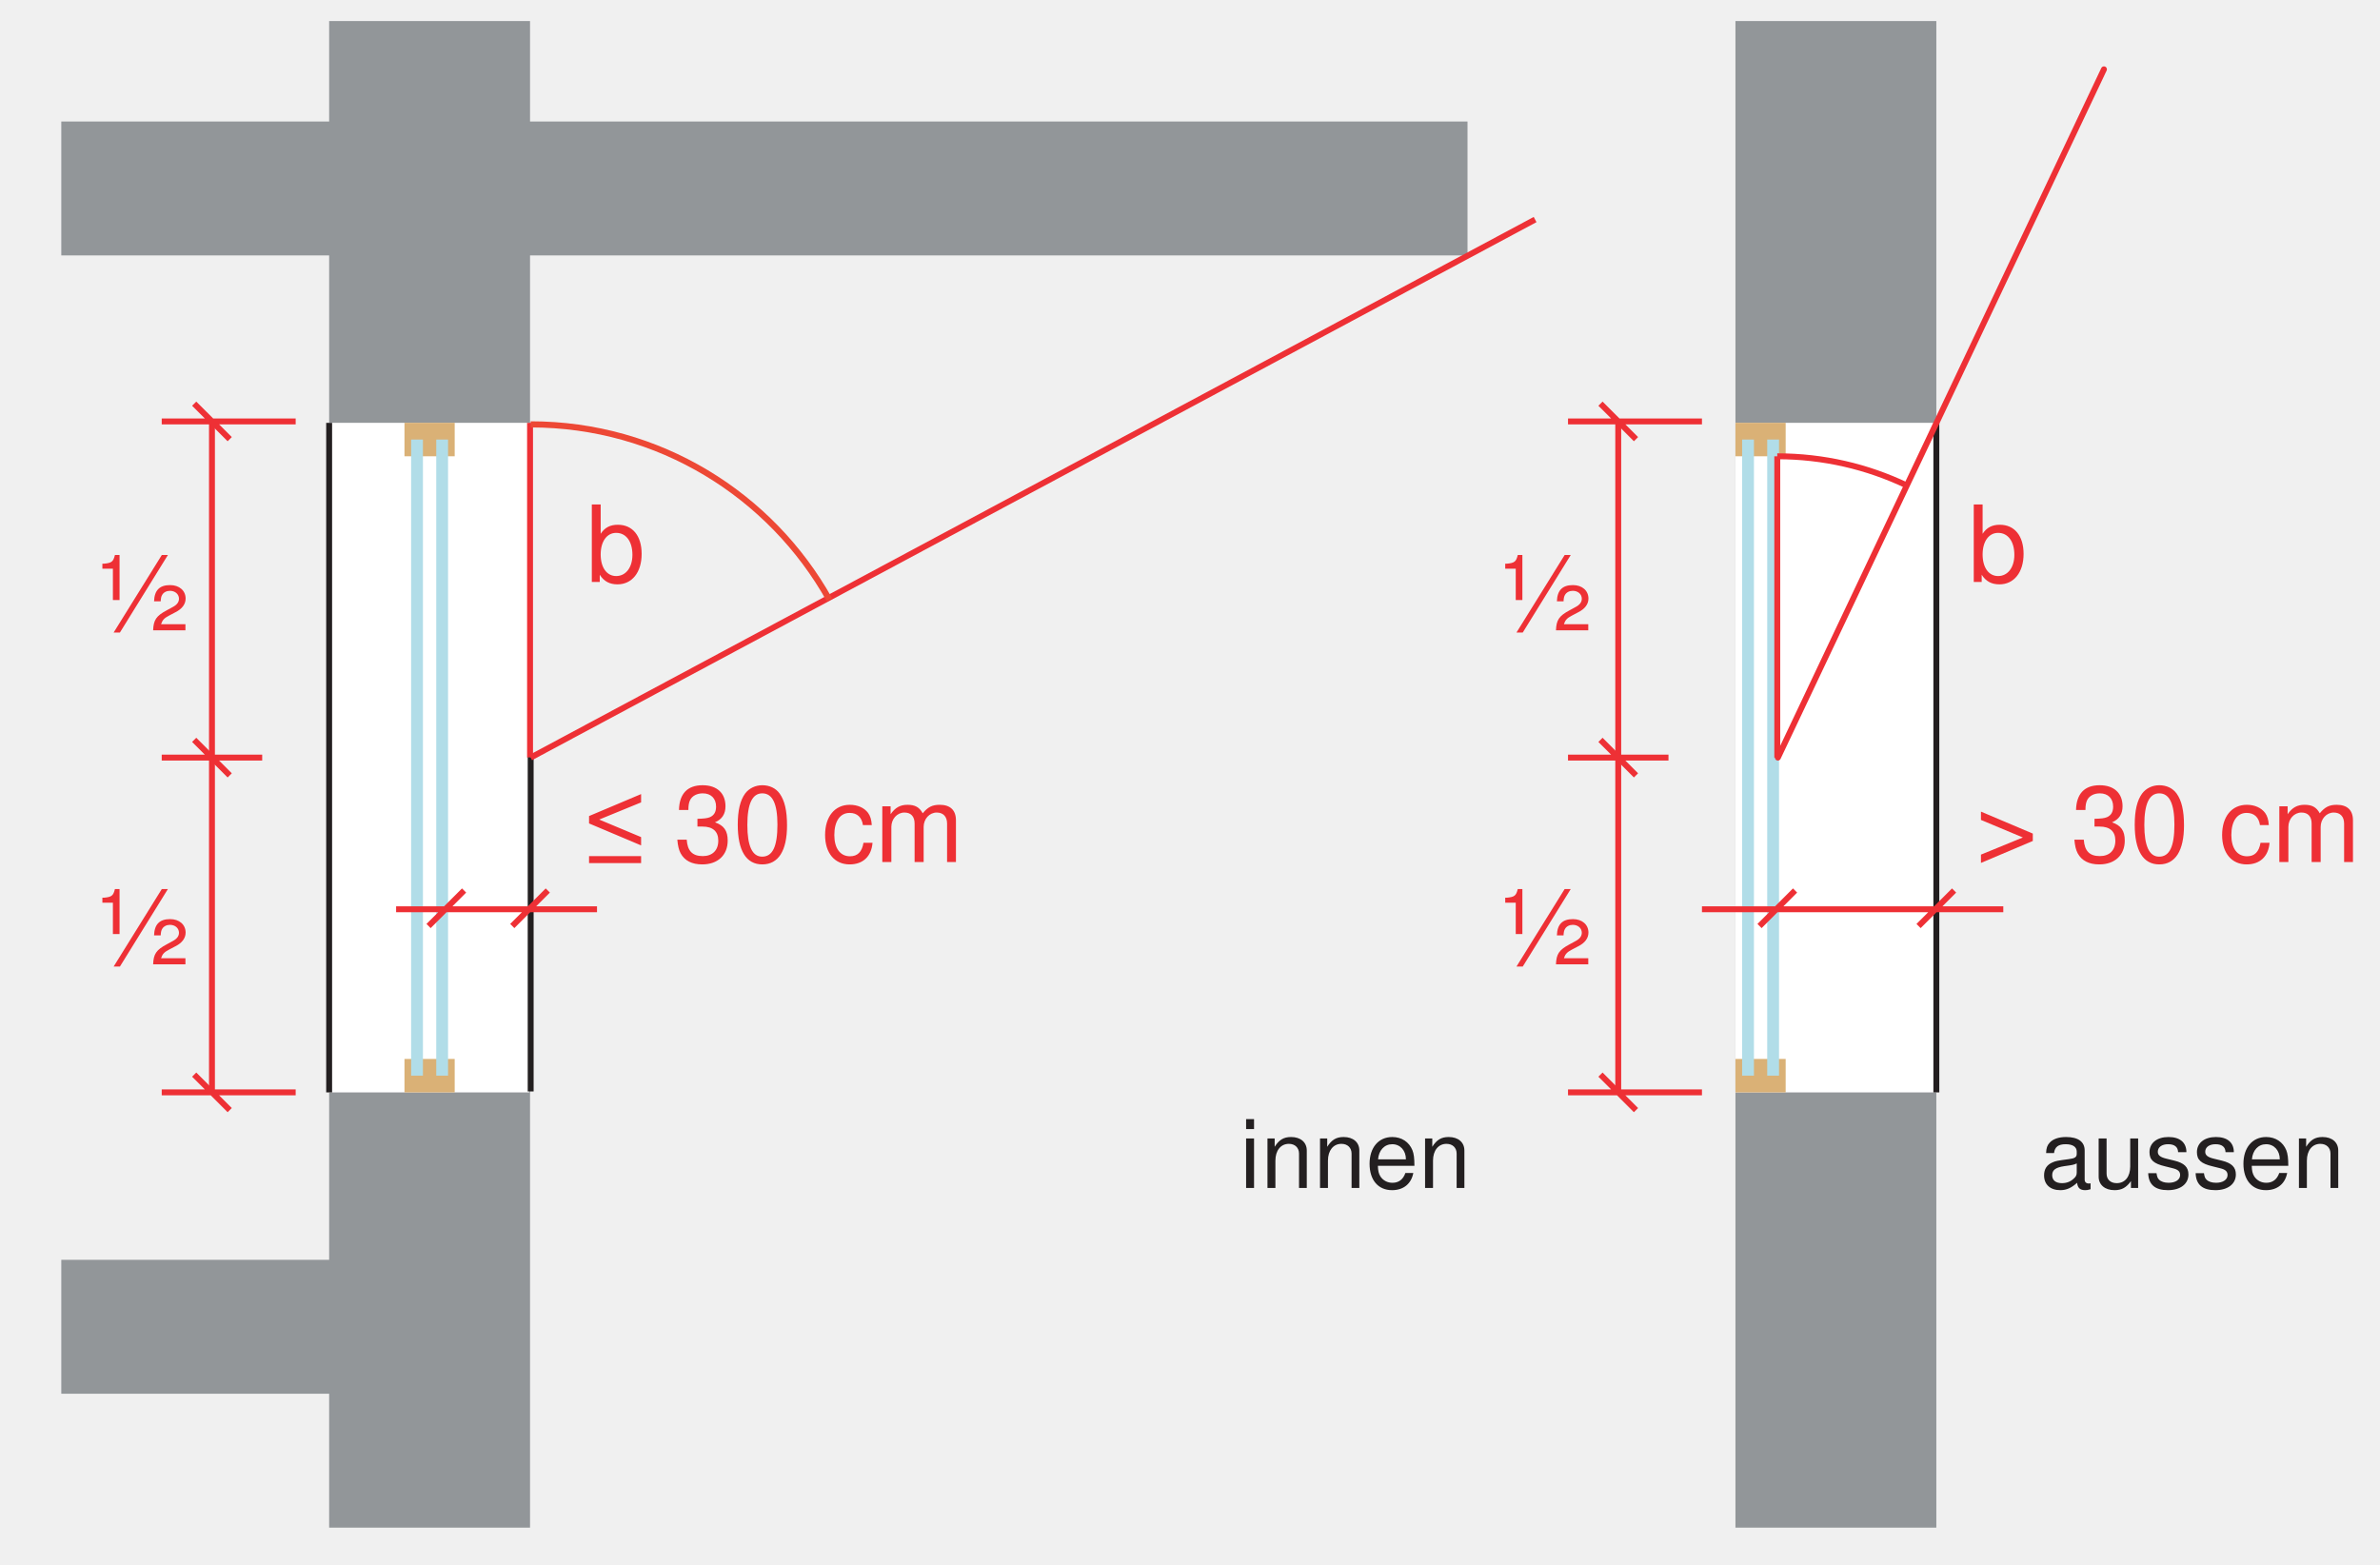
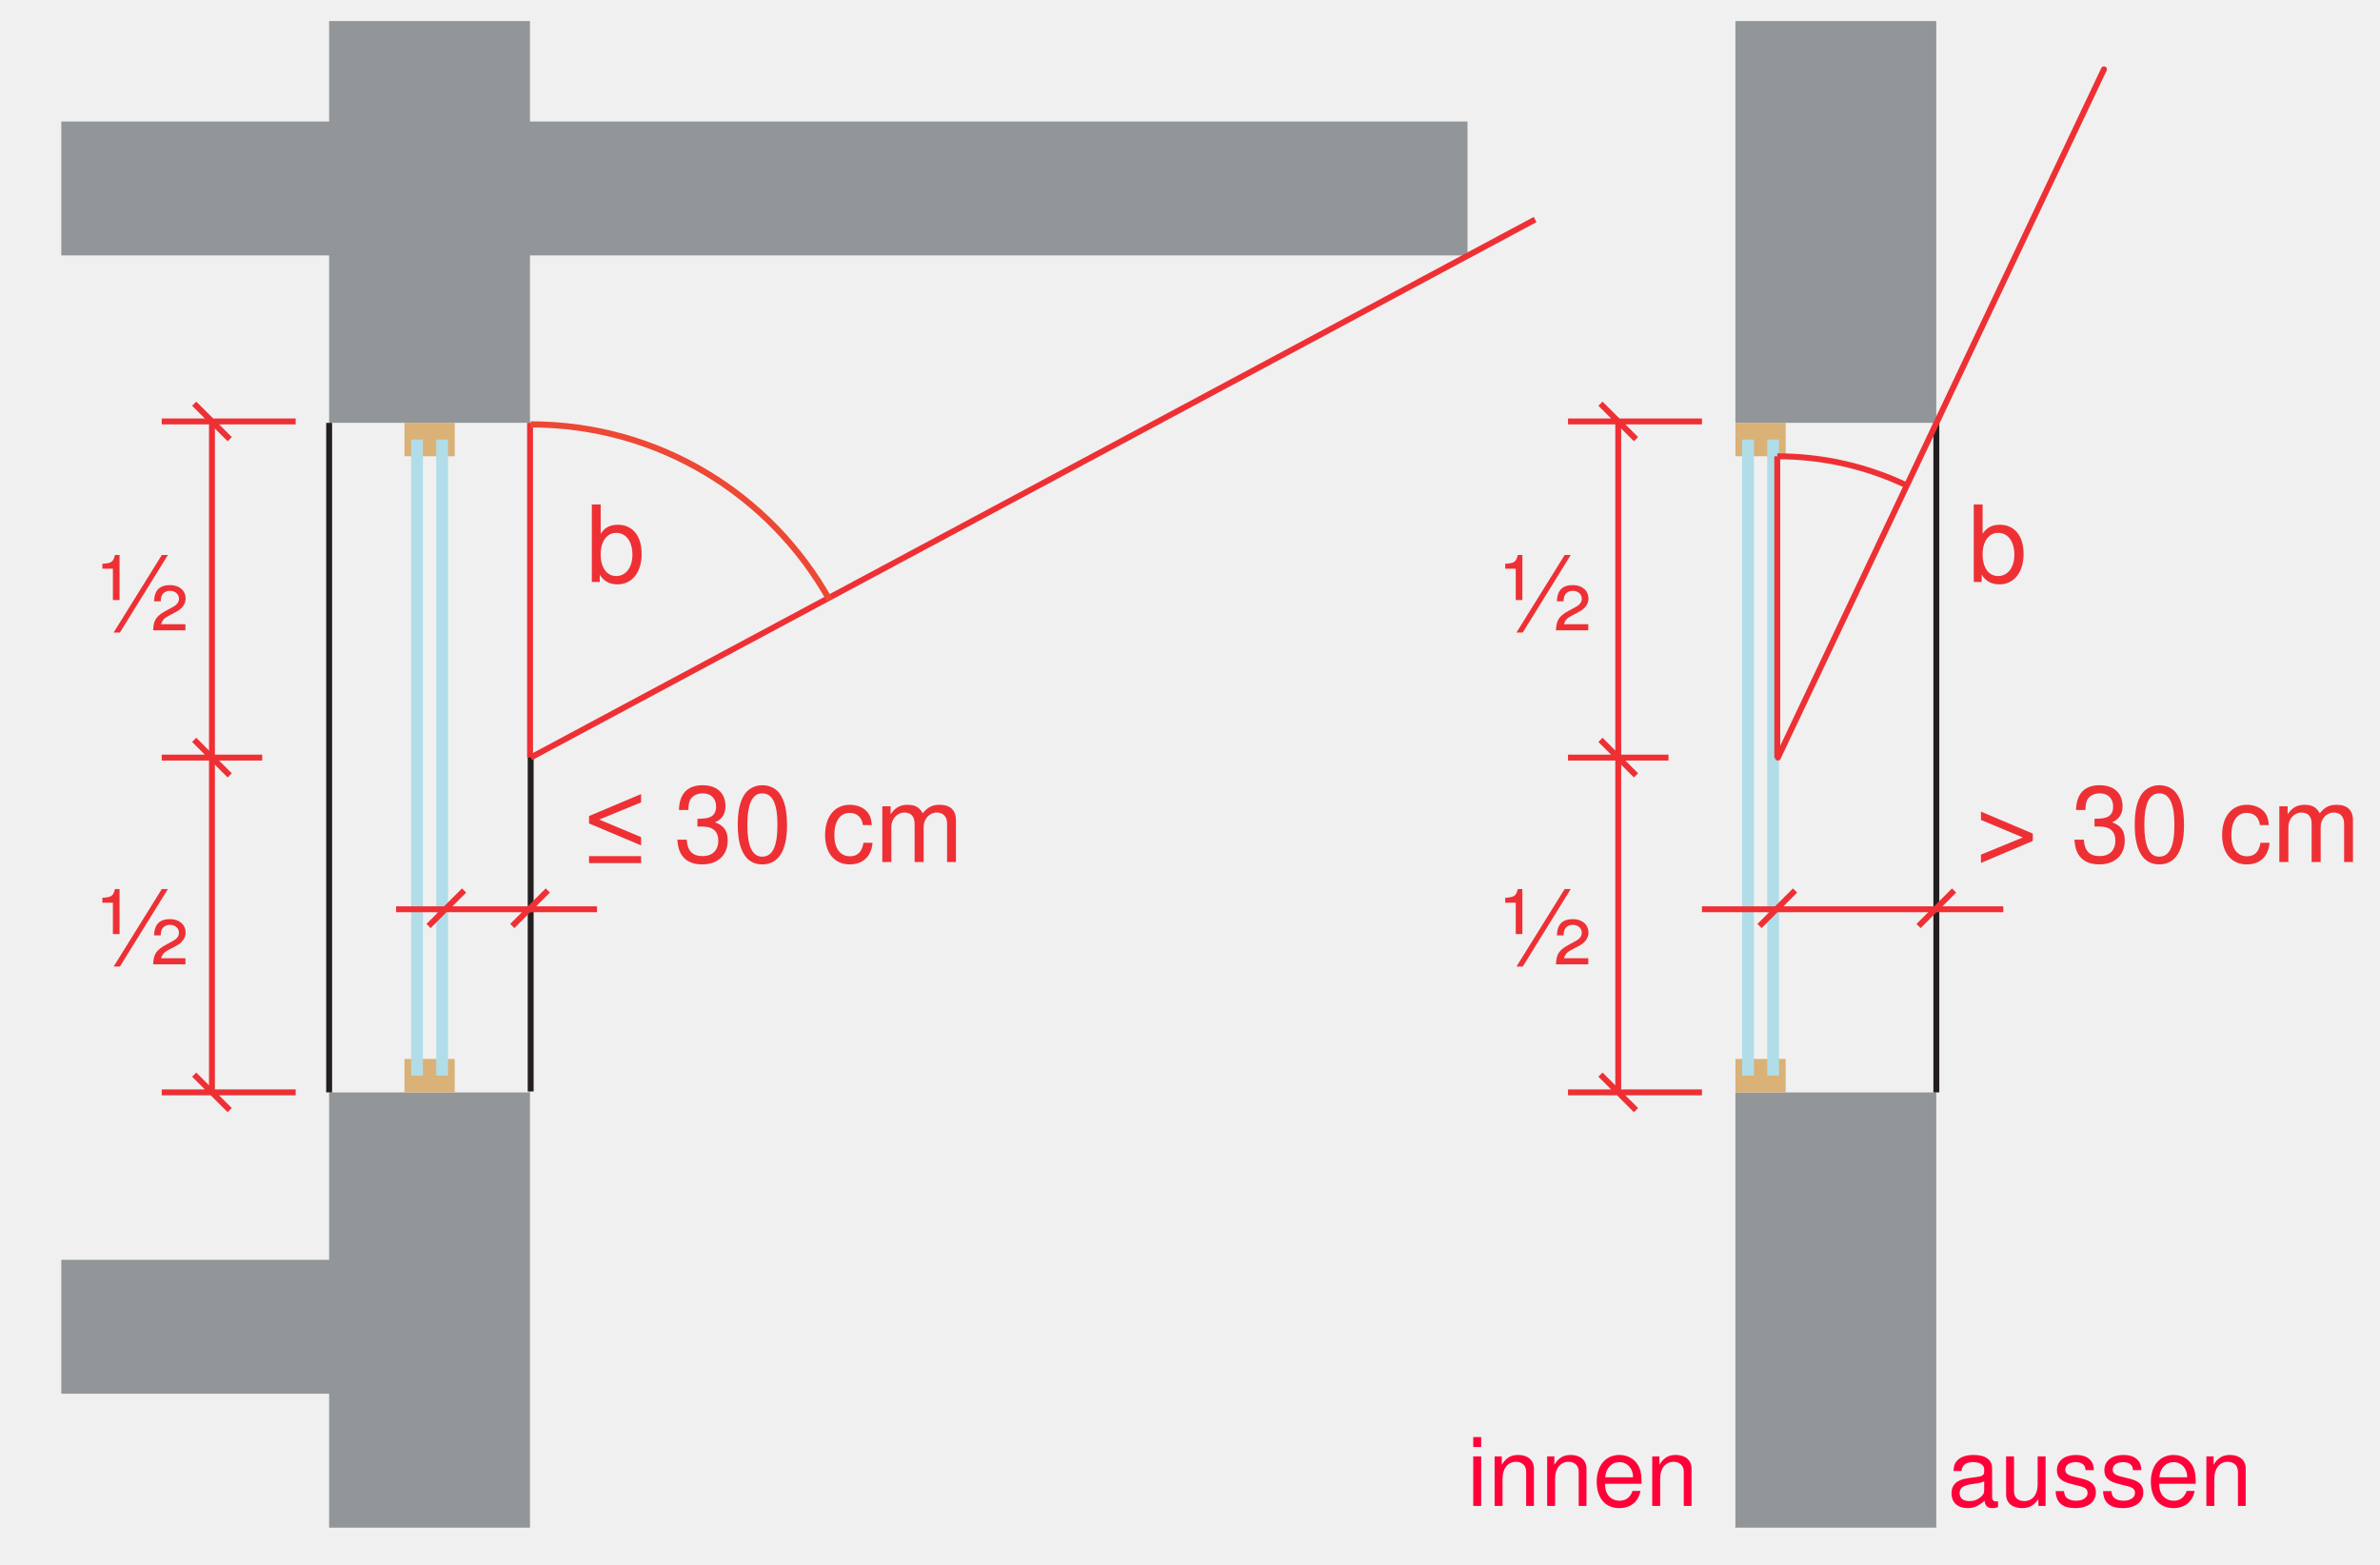
<svg xmlns="http://www.w3.org/2000/svg" width="100%" height="100%" viewBox="0 0 403 265" version="1.1" xml:space="preserve" style="fill-rule:evenodd;clip-rule:evenodd;">
  <g transform="matrix(1,0,0,1,-6945,-888)">
    <g transform="matrix(2,0,0,2,6696.86,0)">
      <rect id="Page-6" x="0" y="0" width="595.276" height="841.89" style="fill:none;" />
      <g id="Page-61">
-         <g transform="matrix(1,0,0,1,0,177.236)">
-           <rect x="151.937" y="268.547" width="17.008" height="127.56" style="fill:rgb(146,150,153);" />
-         </g>
        <g transform="matrix(1,0,0,1,0,270.782)">
          <rect x="129.26" y="279.885" width="28.347" height="11.338" style="fill:rgb(146,150,153);" />
        </g>
        <g transform="matrix(1,0,0,1,0,78.024)">
          <rect x="129.26" y="376.264" width="119.056" height="11.338" style="fill:rgb(146,150,153);" />
        </g>
-         <g transform="matrix(1,0,0,1,0,174.403)">
-           <rect x="151.937" y="305.397" width="16.938" height="56.693" style="fill:white;" />
+         <g transform="matrix(0.5,0,0,0.5,-3348.43,0)">
+           <path d="M7000.73,1072.99L7034.61,1072.99L7034.61,959.6L7000.73,959.6L7000.73,891.566L7034.74,891.566L7034.74,1146.69L7000.73,1146.69L7000.73,1072.99Z" style="fill:rgb(146,150,153);" />
        </g>
        <g transform="matrix(1,0,0,1,0,120.54)">
          <rect x="158.315" y="359.258" width="4.251" height="2.834" style="fill:rgb(218,177,118);" />
        </g>
        <g transform="matrix(1,0,0,1,0,228.262)">
          <rect x="158.315" y="305.397" width="4.251" height="2.834" style="fill:rgb(218,177,118);" />
        </g>
        <g transform="matrix(1,0,0,1,161.504,481.216)">
          <path d="M0,53.858L0,0M-2.127,53.858L-2.127,0" style="fill:none;fill-rule:nonzero;stroke:rgb(177,221,232);stroke-width:1px;" />
        </g>
        <g transform="matrix(0,1,1,0,170.361,508.145)">
          <path d="M-28.345,-28.345L28.345,-28.345" style="fill:none;fill-rule:nonzero;stroke:rgb(238,48,53);stroke-width:0.5px;stroke-linejoin:round;stroke-miterlimit:10;" />
        </g>
        <g transform="matrix(0,1,1,0,180.282,508.145)">
          <path d="M-28.345,-28.345L28.345,-28.345" style="fill:none;fill-rule:nonzero;stroke:rgb(35,31,32);stroke-width:0.5px;stroke-linejoin:round;stroke-miterlimit:10;" />
        </g>
        <g transform="matrix(1,0,0,1,168.946,536.371)">
          <path d="M0,-56.571L0,-28.224M-31.184,-56.69L-19.843,-56.69M-28.435,-58.193L-25.428,-55.188M-31.184,-28.226L-22.678,-28.226M-28.435,-29.729L-25.428,-26.721M-31.184,0.119L-19.843,0.119M-28.435,-1.385L-25.428,1.622" style="fill:none;fill-rule:nonzero;stroke:rgb(238,48,53);stroke-width:0.5px;stroke-linejoin:round;stroke-miterlimit:10;" />
        </g>
        <g transform="matrix(0,1,1,0,183.142,522.268)">
          <path d="M-14.143,-14.143L14.143,-14.143" style="fill:none;fill-rule:nonzero;stroke:rgb(35,31,32);stroke-width:0.5px;stroke-linejoin:round;stroke-miterlimit:10;" />
        </g>
        <g transform="matrix(1,0,0,1,174.615,464.007)">
          <path d="M0,56.979L-17.009,56.979M-11.254,55.391L-14.261,58.398M-4.167,55.391L-7.174,58.398M-5.619,44.138L79.423,-1.419" style="fill:none;fill-rule:nonzero;stroke:rgb(238,48,53);stroke-width:0.5px;stroke-linejoin:round;stroke-miterlimit:10;" />
        </g>
-         <g transform="matrix(1,0,0,1,0,177.236)">
-           <rect x="270.999" y="268.547" width="17.008" height="127.56" style="fill:rgb(146,150,153);" />
-         </g>
-         <g transform="matrix(1,0,0,1,0,174.403)">
-           <rect x="270.999" y="305.397" width="17.008" height="56.693" style="fill:white;" />
+         <g transform="matrix(0.5,0,0,0.5,-3348.43,0)">
+           <path d="M7272.87,959.6L7238.85,959.6L7238.85,891.566L7272.87,891.566L7272.87,959.6ZM7238.85,1072.99L7272.87,1072.99L7272.87,1146.69L7238.85,1146.69L7238.85,1072.99Z" style="fill:rgb(146,150,153);" />
        </g>
        <g transform="matrix(1,0,0,1,0,120.54)">
          <rect x="270.999" y="359.258" width="4.252" height="2.834" style="fill:rgb(218,177,118);" />
        </g>
        <g transform="matrix(1,0,0,1,0,228.262)">
          <rect x="270.999" y="305.397" width="4.252" height="2.834" style="fill:rgb(218,177,118);" />
        </g>
        <g transform="matrix(1,0,0,1,274.189,481.216)">
          <path d="M0,53.858L0,0M-2.124,53.858L-2.124,0" style="fill:none;fill-rule:nonzero;stroke:rgb(177,221,232);stroke-width:1px;" />
        </g>
        <g transform="matrix(1,0,0,1,261.077,536.49)">
          <path d="M0,-56.69L0,0M13.464,-53.855L13.464,-28.343" style="fill:none;fill-rule:nonzero;stroke:rgb(238,48,53);stroke-width:0.5px;stroke-linejoin:round;stroke-miterlimit:10;" />
        </g>
        <g transform="matrix(0,1,1,0,316.353,508.145)">
          <path d="M-28.345,-28.345L28.345,-28.345" style="fill:none;fill-rule:nonzero;stroke:rgb(35,31,32);stroke-width:0.5px;stroke-linejoin:round;stroke-miterlimit:10;" />
        </g>
        <g transform="matrix(1,0,0,1,256.824,536.49)">
          <path d="M0,-56.809L11.341,-56.809M2.749,-58.312L5.756,-55.307M36.853,-15.504L11.341,-15.504M19.222,-17.092L16.215,-14.085M32.686,-17.092L29.679,-14.085M0,-28.345L8.506,-28.345M2.749,-29.848L5.756,-26.84M0,0L11.341,0M2.749,-1.504L5.756,1.503" style="fill:none;fill-rule:nonzero;stroke:rgb(238,48,53);stroke-width:0.5px;stroke-linejoin:round;stroke-miterlimit:10;" />
        </g>
        <g transform="matrix(0.4281,-0.903732,-0.903732,-0.4281,308.82,503.955)">
          <path d="M-18.439,29.138L46.044,29.138" style="fill:none;fill-rule:nonzero;stroke:rgb(238,48,53);stroke-width:0.5px;stroke-linecap:round;stroke-linejoin:round;stroke-miterlimit:10;" />
        </g>
        <g transform="matrix(0.97562,0.219468,0.219468,-0.97562,274.945,481.461)">
          <path d="M-0.137,-1.232C3.688,-0.371 7.503,-0.419 11.086,-1.232" style="fill:none;fill-rule:nonzero;stroke:rgb(238,48,53);stroke-width:0.5px;" />
        </g>
        <g transform="matrix(-0.862441,-0.506157,-0.506157,0.862441,174.495,474.55)">
          <path d="M-27.308,7.421C-18.553,2.291 -7.356,1.921 2.017,7.422" style="fill:none;fill-rule:nonzero;stroke:rgb(237,72,53);stroke-width:0.52px;" />
        </g>
        <text x="173.693px" y="493.275px" style="font-family:'Helvetica';font-size:9px;fill:rgb(238,48,53);">b</text>
        <text x="290.693px" y="493.275px" style="font-family:'Helvetica';font-size:9px;fill:rgb(238,48,53);">b</text>
-         <text x="229.039px" y="544.583px" style="font-family:'Helvetica-Light', 'Helvetica', sans-serif;font-weight:300;font-size:8px;fill:rgb(35,31,32);">innen</text>
-         <text x="296.787px" y="544.583px" style="font-family:'Helvetica-Light', 'Helvetica', sans-serif;font-weight:300;font-size:8px;fill:rgb(35,31,32);">aussen</text>
+         <g transform="matrix(1,0,0,1,19.2302,26.9201)">
+           <text x="229.039px" y="544.583px" style="font-family:'Helvetica-Light', 'Helvetica', sans-serif;font-weight:300;font-size:8px;fill:rgb(255,0,57);">innen</text>
+         </g>
+         <g transform="matrix(1,0,0,1,-7.8362,26.9201)">
+           <text x="296.787px" y="544.583px" style="font-family:'Helvetica-Light', 'Helvetica', sans-serif;font-weight:300;font-size:8px;fill:rgb(255,0,57);">aussen</text>
+         </g>
        <g>
          <text x="291.331px" y="516.986px" style="font-family:'Helvetica-Light', 'Helvetica', sans-serif;font-weight:300;font-size:9px;fill:rgb(238,48,53);">&gt;<tspan x="296.911px 299.053px 303.697px 308.341px 309.781px 314.425px " y="516.986px 516.986px 516.986px 516.986px 516.986px 516.986px "> 30 cm</tspan>
          </text>
          <text x="251.291px" y="525.645px" style="font-family:'Helvetica-Light', 'Helvetica', sans-serif;font-weight:300;font-size:9px;fill:rgb(238,48,53);">½</text>
        </g>
        <text x="132.52px" y="525.645px" style="font-family:'Helvetica-Light', 'Helvetica', sans-serif;font-weight:300;font-size:9px;fill:rgb(238,48,53);">½</text>
        <text x="251.291px" y="497.37px" style="font-family:'Helvetica-Light', 'Helvetica', sans-serif;font-weight:300;font-size:9px;fill:rgb(238,48,53);">½</text>
        <text x="132.52px" y="497.37px" style="font-family:'Helvetica-Light', 'Helvetica', sans-serif;font-weight:300;font-size:9px;fill:rgb(238,48,53);">½</text>
        <text x="173.693px" y="516.986px" style="font-family:'Helvetica-Light', 'Helvetica', sans-serif;font-weight:300;font-size:9px;fill:rgb(238,48,53);">≤ 30 cm</text>
      </g>
    </g>
  </g>
</svg>
